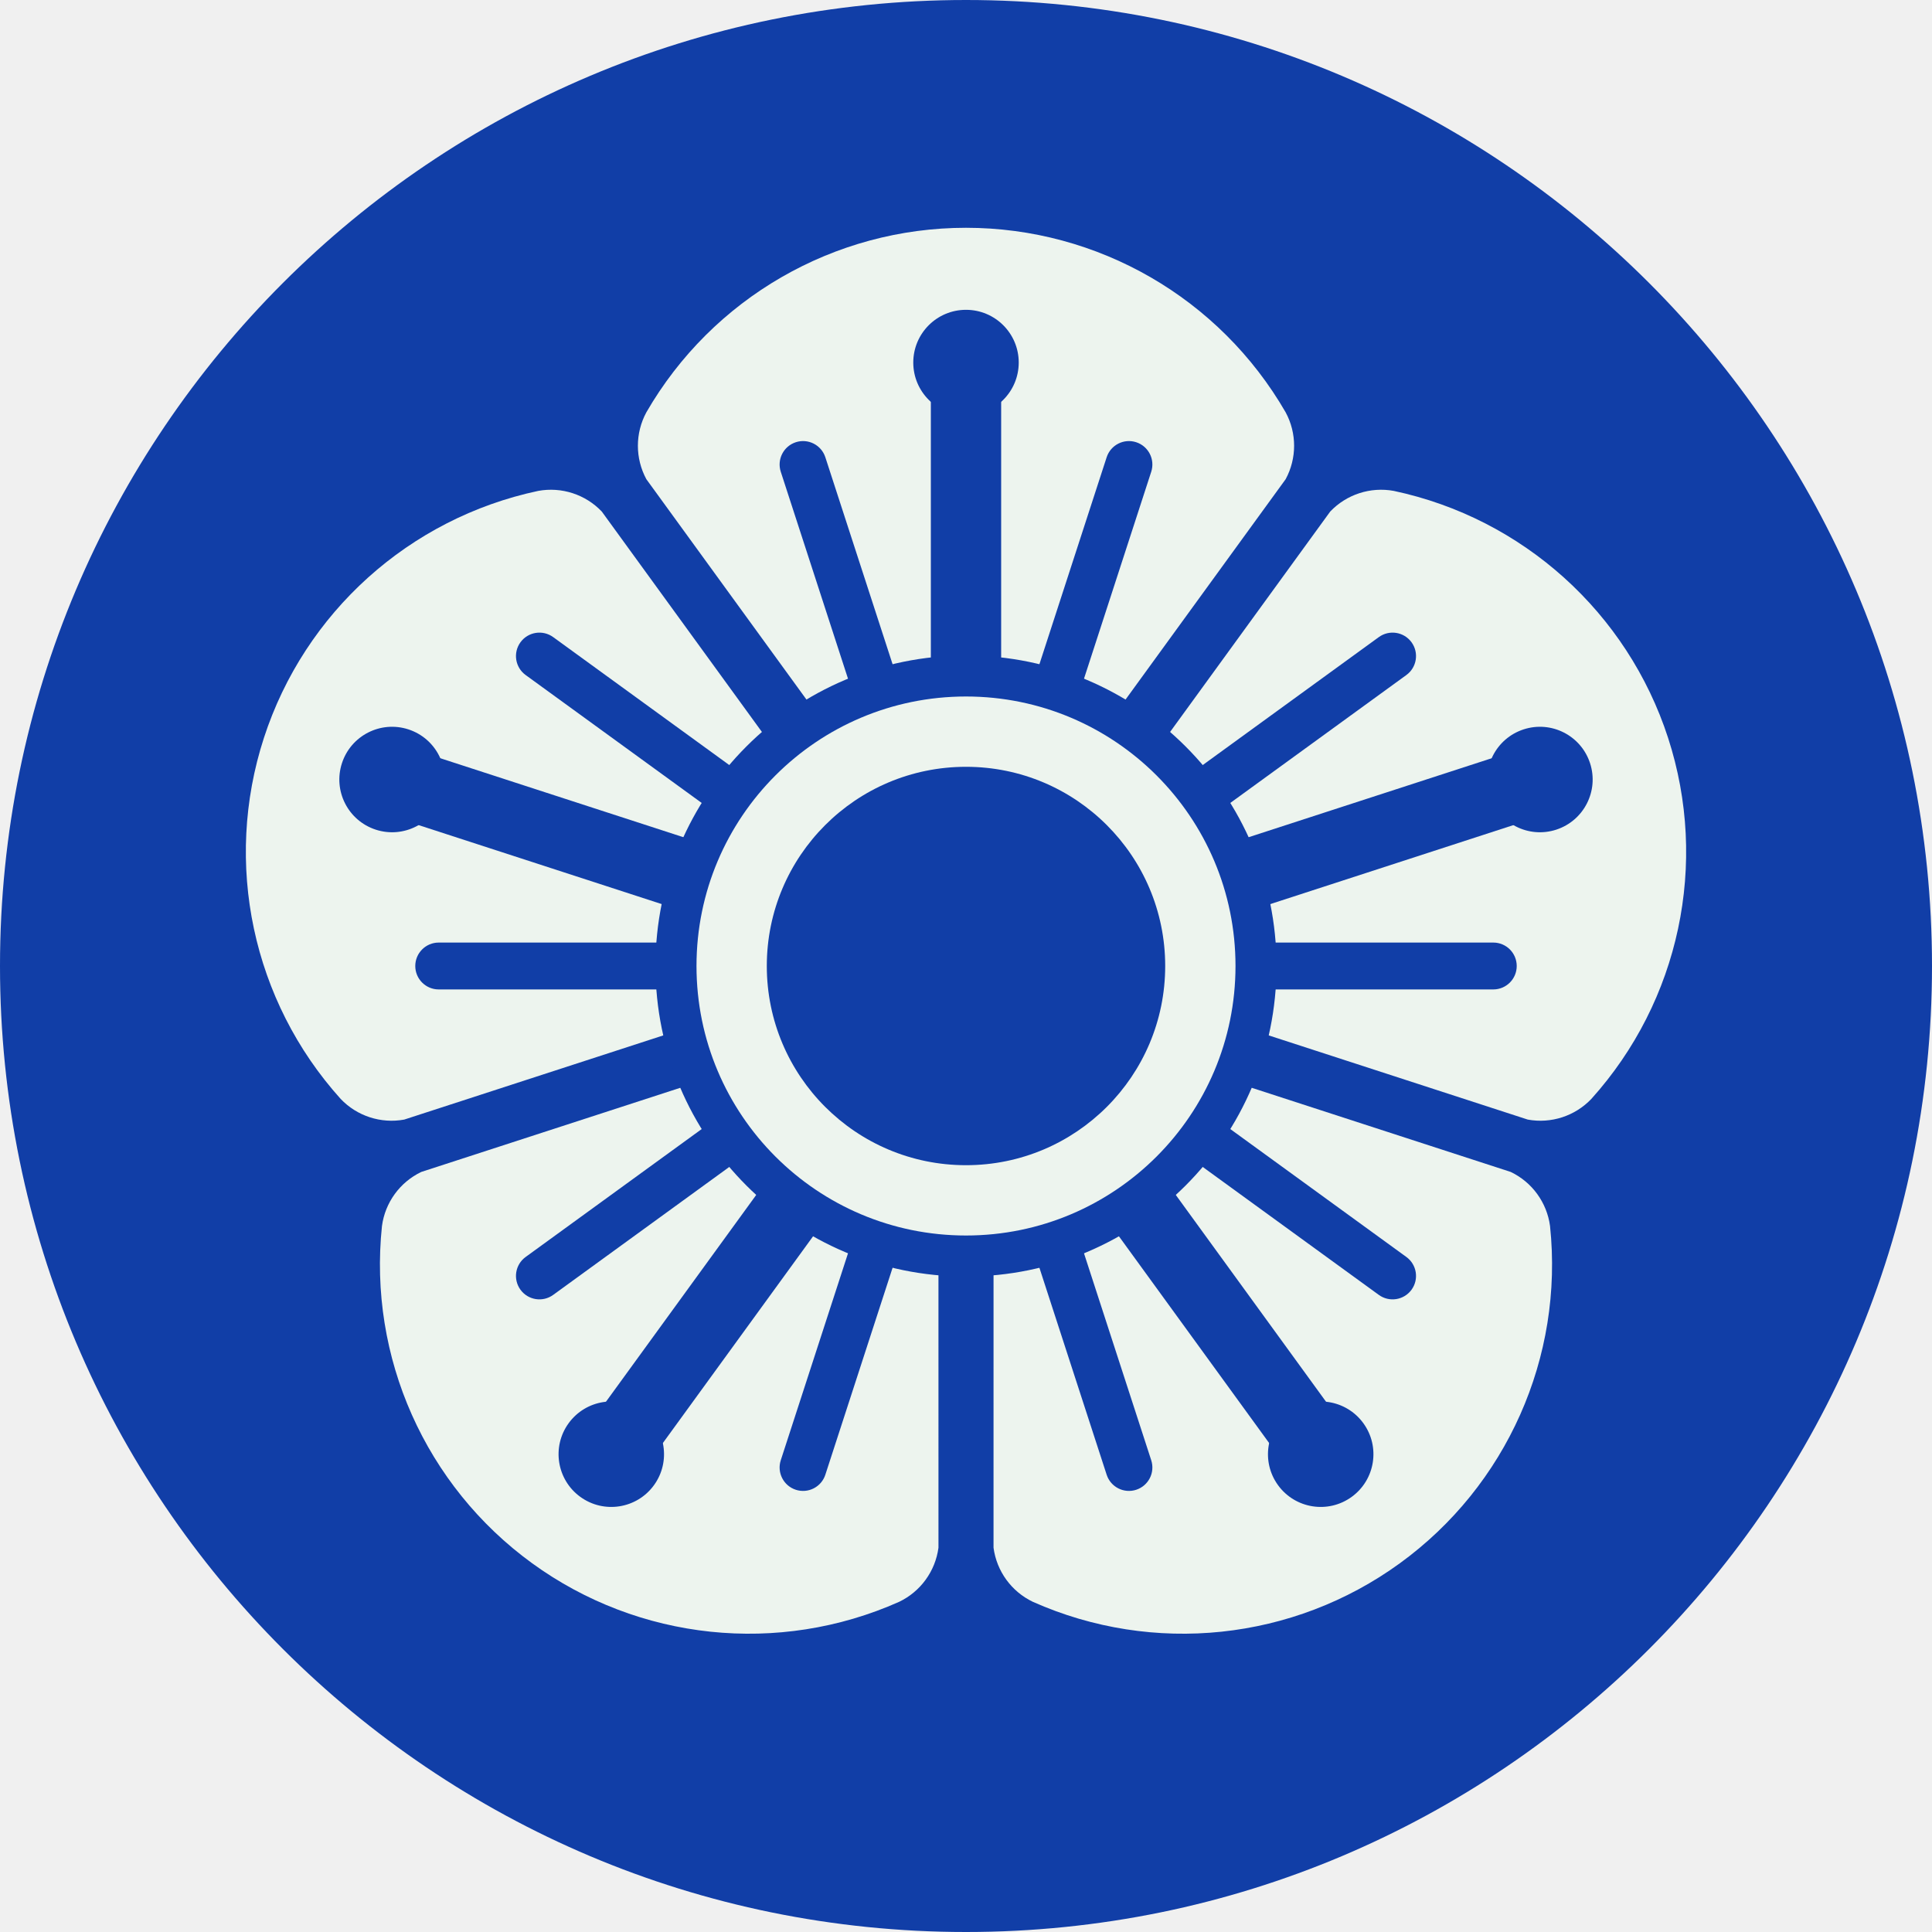
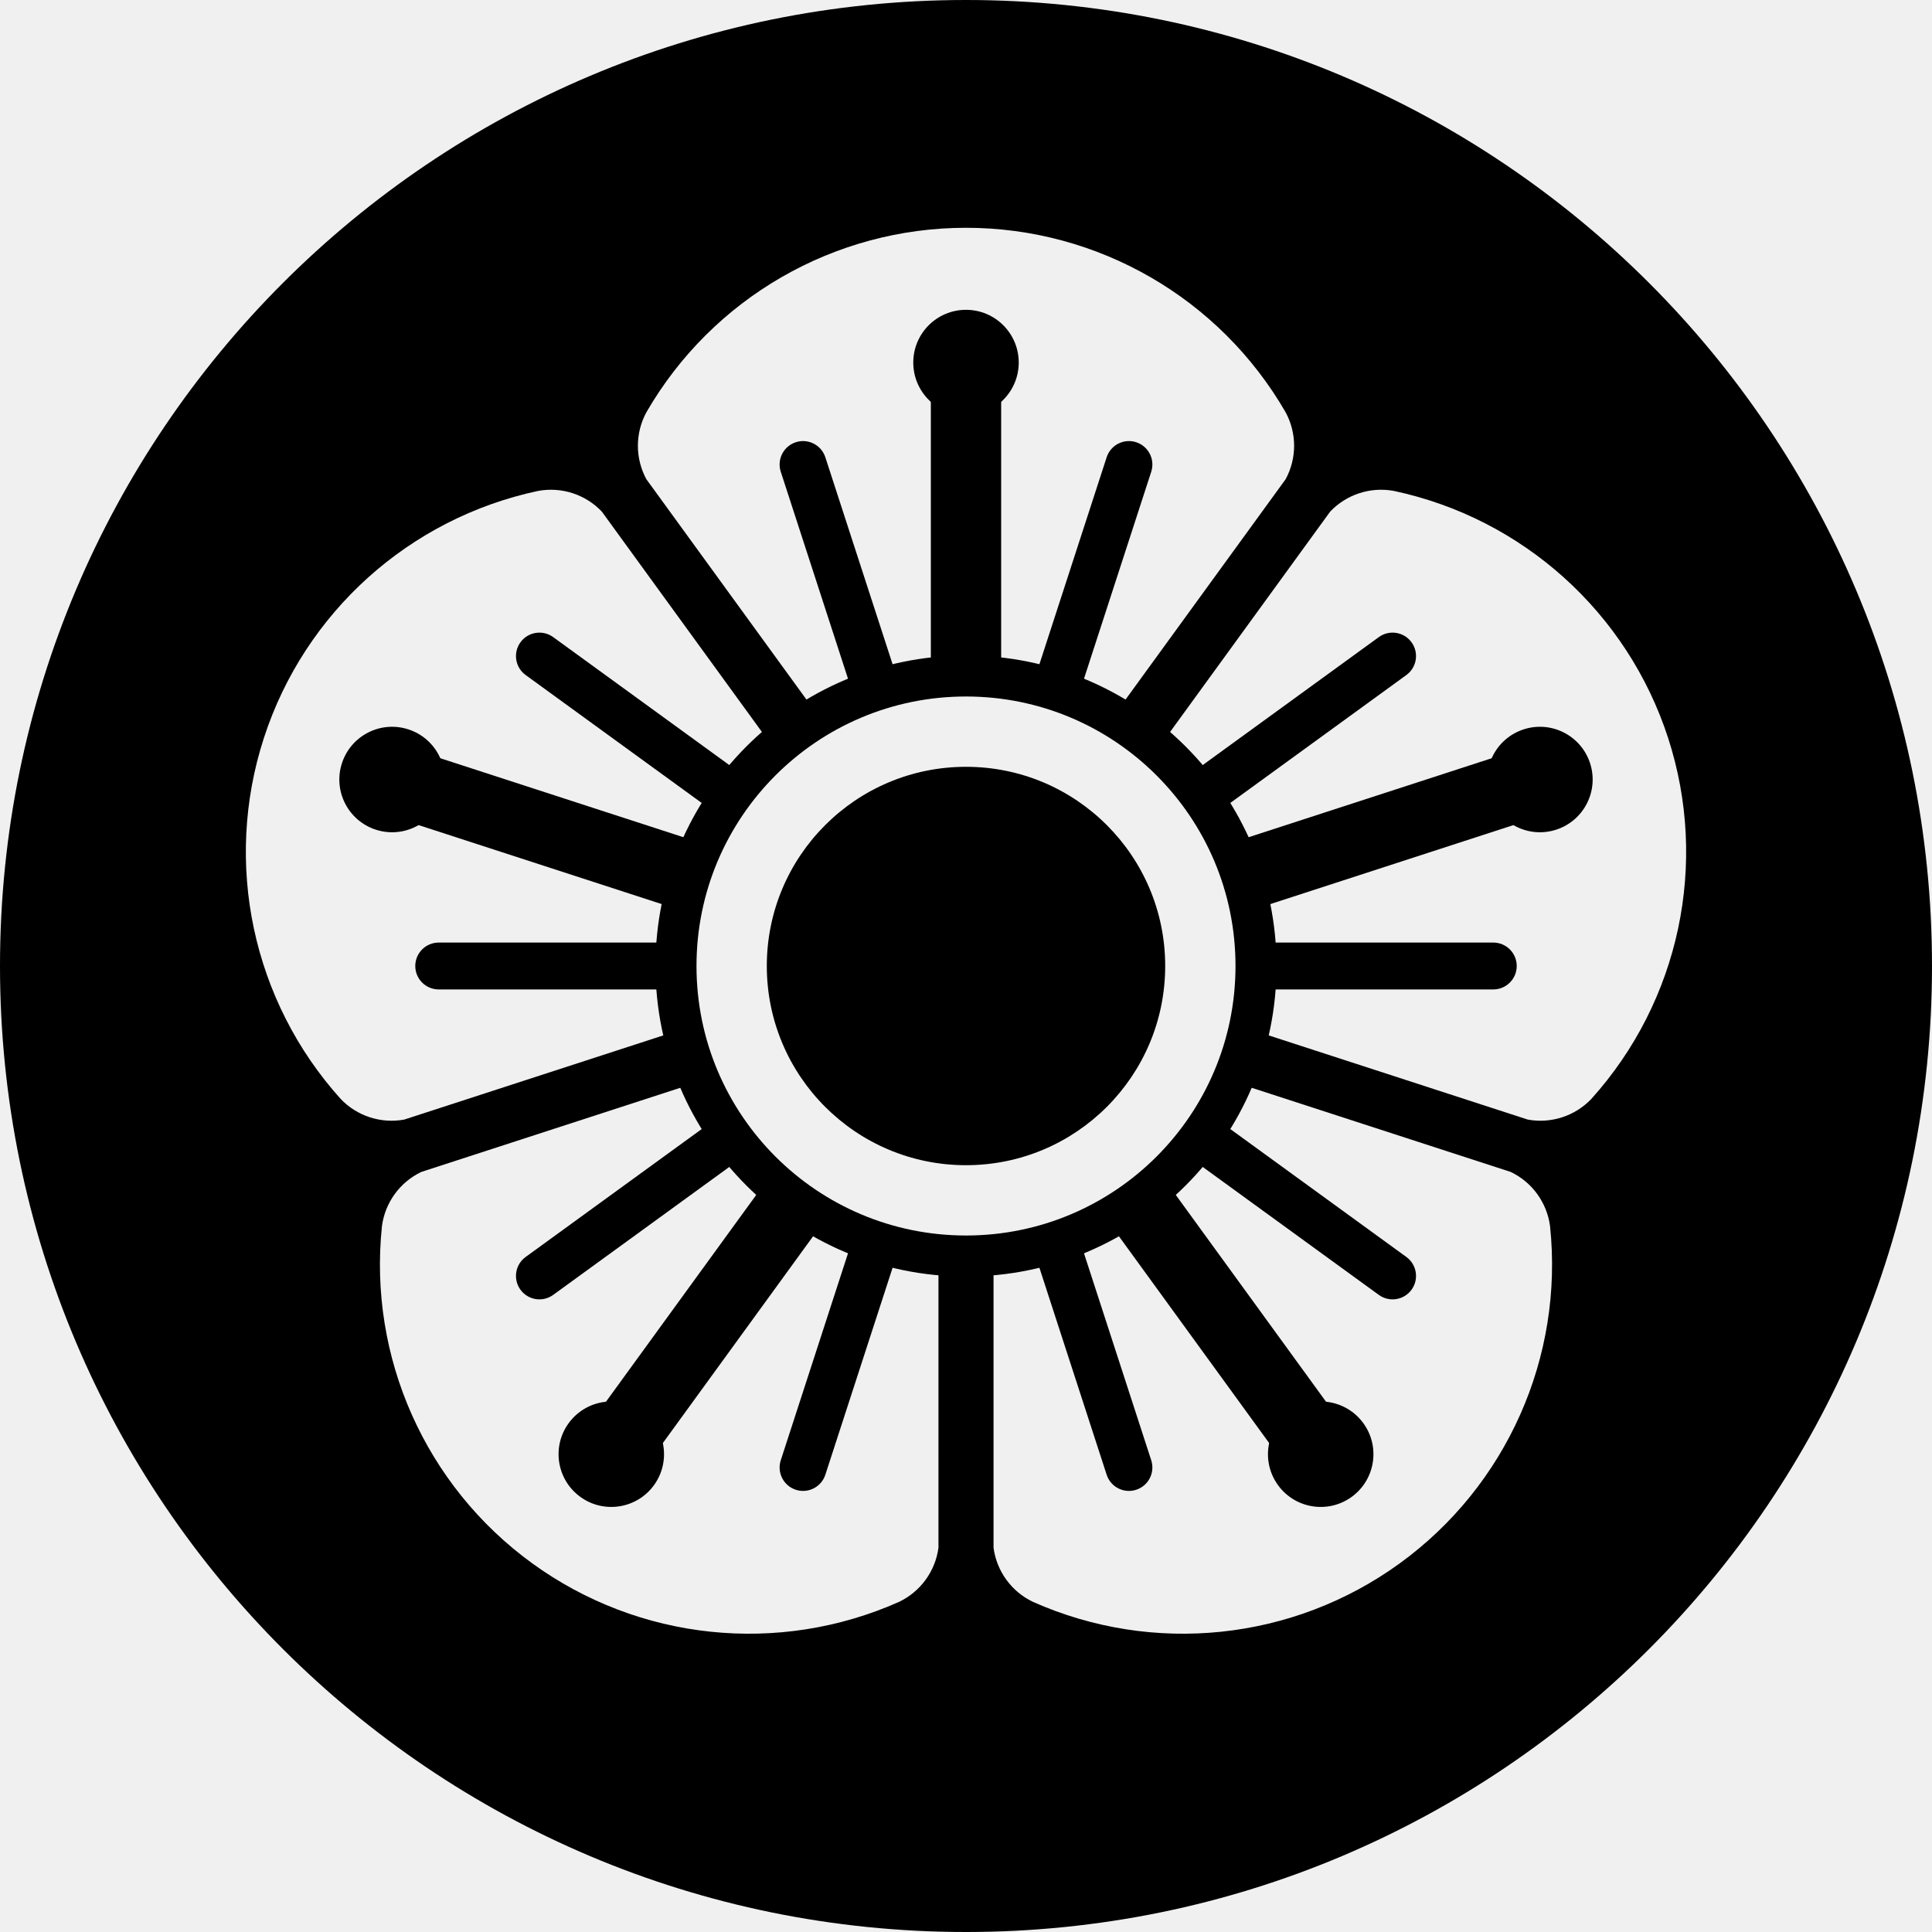
<svg xmlns="http://www.w3.org/2000/svg" width="329.76" height="329.76" viewBox="0 0 329.76 329.76">
-   <g transform="translate(164.88 164.88)">
-     <circle r="164.88" fill="#113ea7" style="stroke-width:1.288" />
-     <g id="b">
-       <path fill="#edf4ee" d="M54.56-83.09a12 12 60 0 0 0-11.41 63 63 120 0 0-109.12 0 12 12 60 0 0 0 11.41L0-8Z" />
-       <path fill="#113ea7" d="M6 0v-103a6 6-180 0 0-12 0V0Z" />
-       <circle cy="-103" r="9" fill="#113ea7" />
-       <path id="a" fill="#113ea7" d="M4 0v-90a4 4-180 0 0-8 0V0Z" transform="rotate(18)" />
-       <use href="#a" transform="scale(-1 1)" />
+   <mask id="c">
+     <g transform="translate(164.88 164.88)">
+       <circle r="164.88" fill="#fff" style="stroke-width:1.288" />
+       <g id="b">
+         <path d="M54.56-83.09a12 12 60 0 0 0-11.41 63 63 120 0 0-109.12 0 12 12 60 0 0 0 11.41L0-8Z" fill="#000" />
+         <path fill="#fff" d="M6 0v-103a6 6-180 0 0-12 0V0Z" />
+         <circle cy="-103" r="9" fill="#fff" />
+         <path id="a" fill="#fff" d="M4 0v-90a4 4-180 0 0-8 0V0Z" transform="rotate(18)" />
+         <use href="#a" transform="scale(-1 1)" />
+       </g>
+       <use href="#b" transform="rotate(72)" />
+       <use href="#b" transform="rotate(144)" />
+       <use href="#b" transform="rotate(-144)" />
+       <use href="#b" transform="rotate(-72)" />
+       <circle r="53" fill="#fff" />
+       <circle r="46" fill="#000" />
+       <circle r="34" fill="#fff" />
    </g>
-     <use href="#b" transform="rotate(72)" />
-     <use href="#b" transform="rotate(144)" />
-     <use href="#b" transform="rotate(-144)" />
-     <use href="#b" transform="rotate(-72)" />
-     <circle r="53" fill="#113ea7" />
-     <circle r="46" fill="#edf4ee" />
-     <circle r="34" fill="#113ea7" />
-   </g>
+   </mask>
+   <rect width="100%" height="100%" mask="url(#c)" />
</svg>
